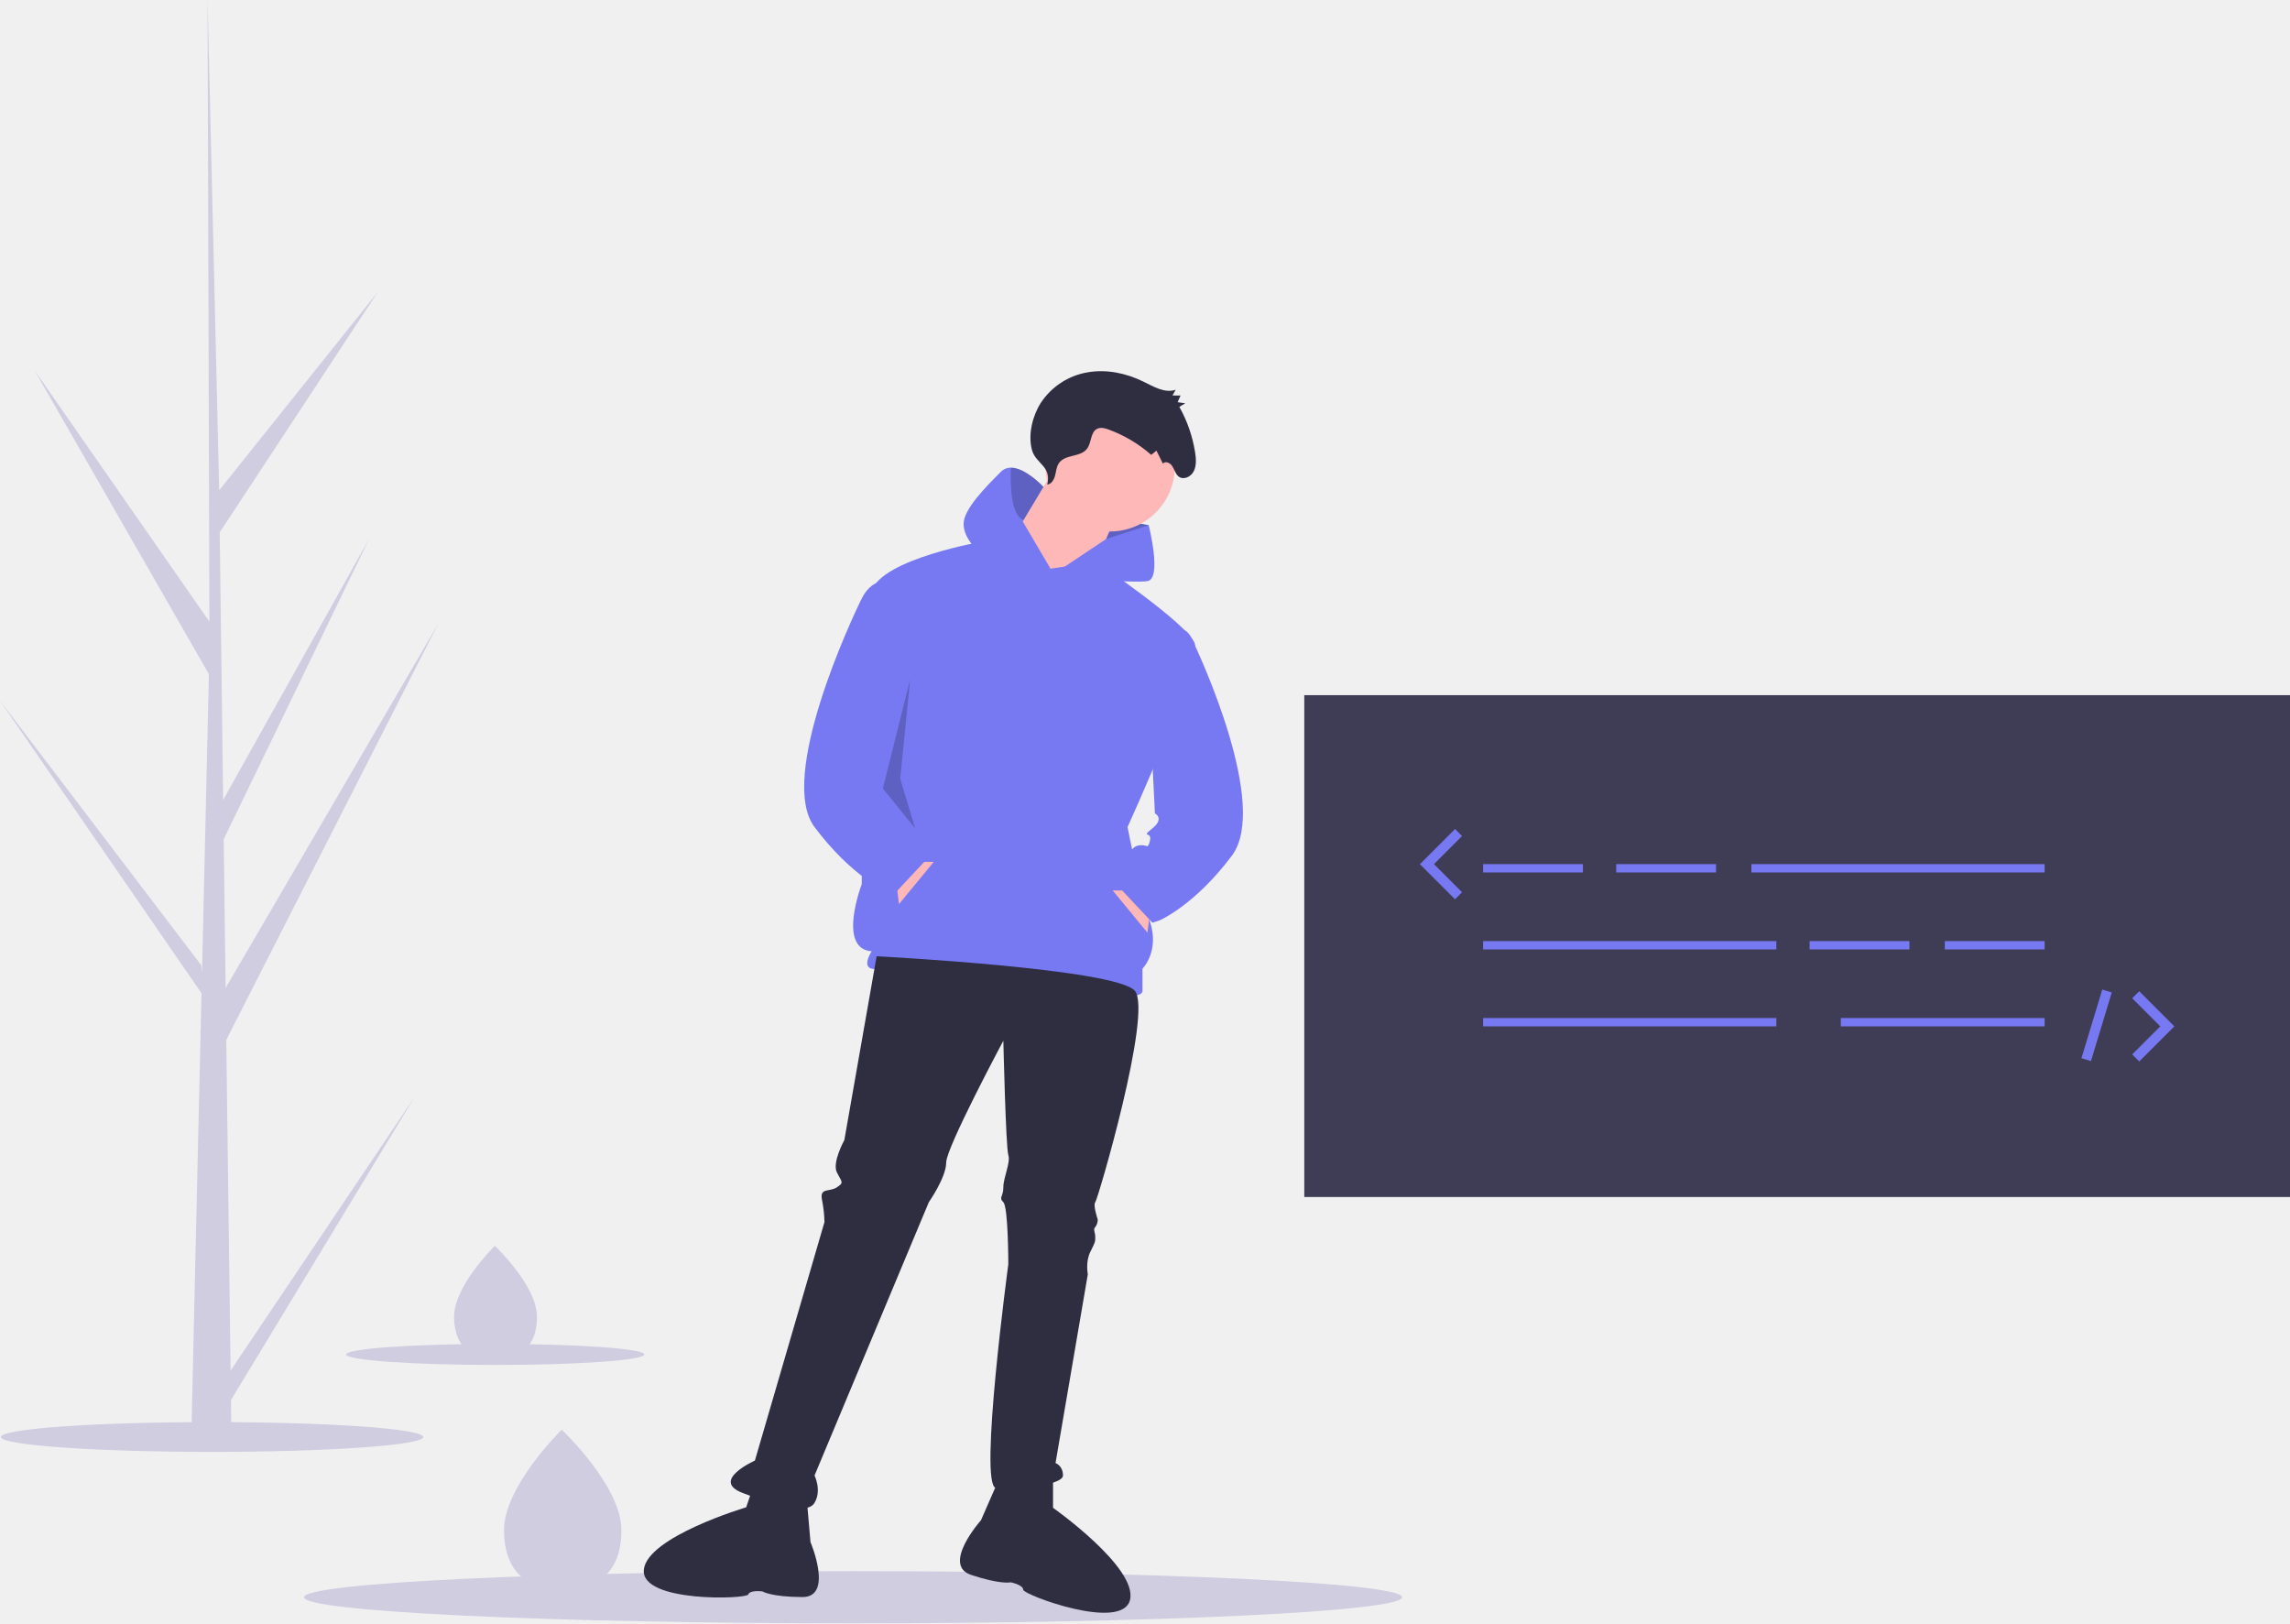
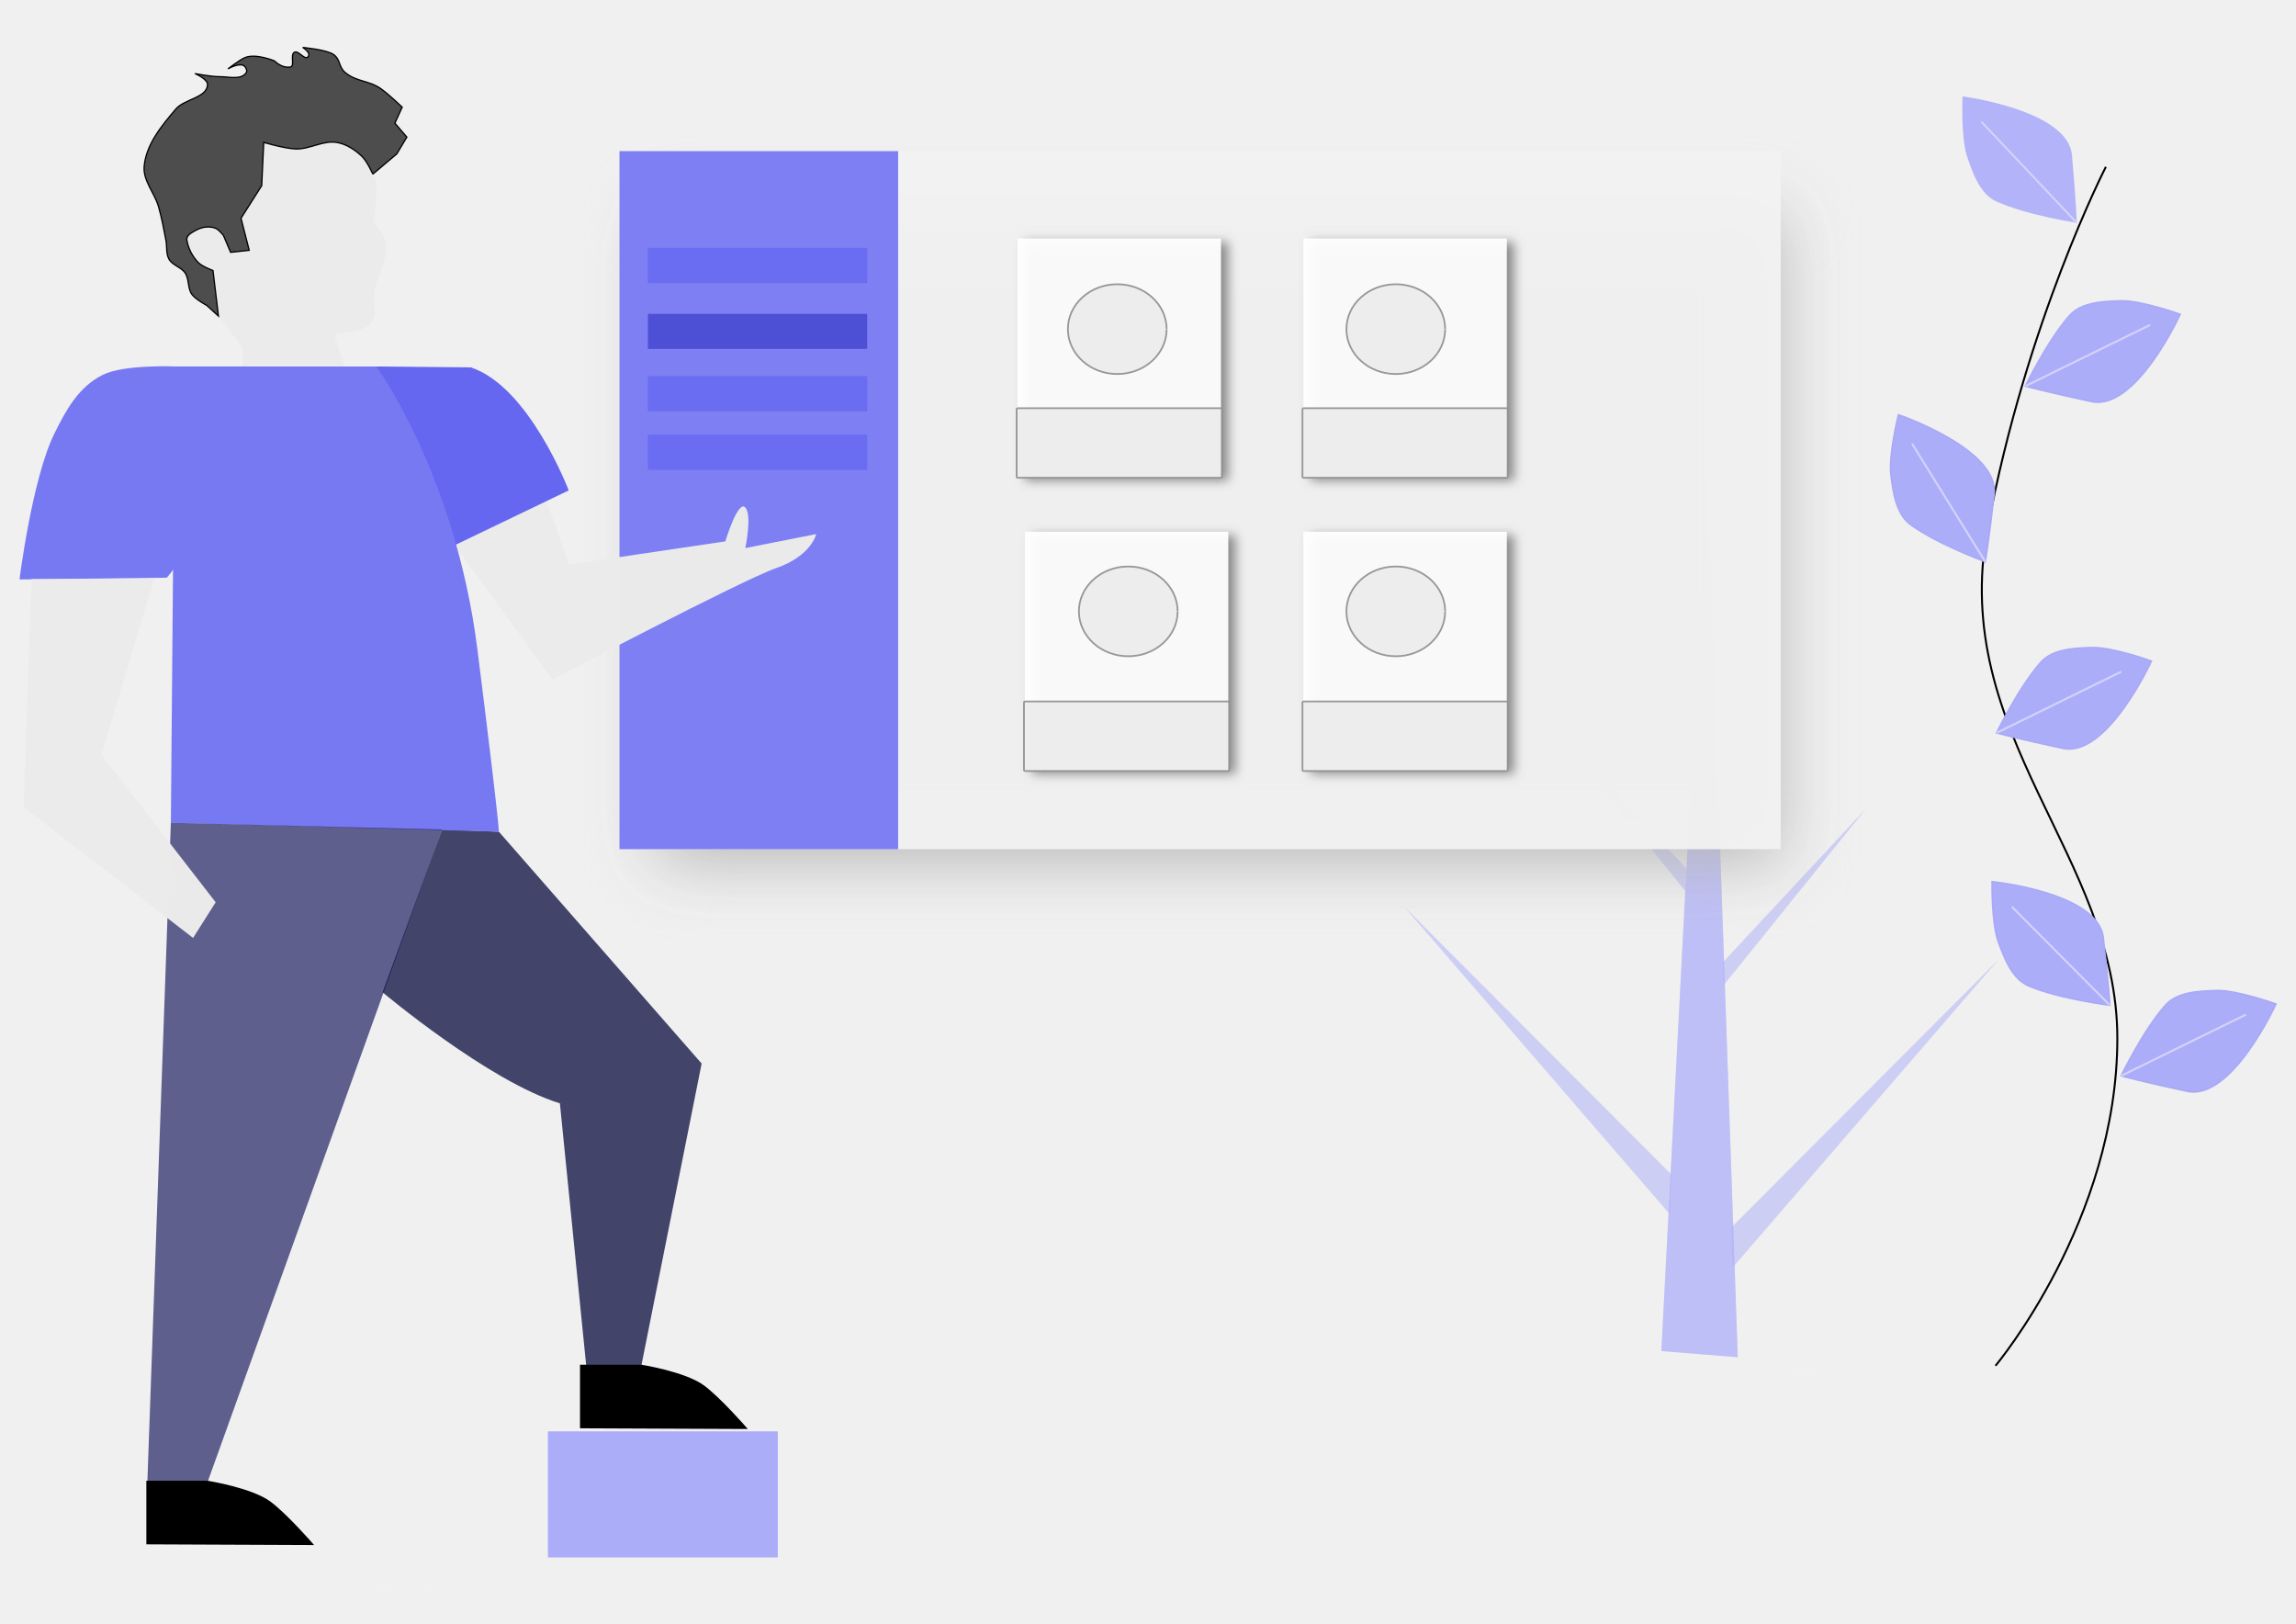
- <svg xmlns="http://www.w3.org/2000/svg" id="e4bbe722-77af-4dff-9d23-13f94132c30a" data-name="Layer 1" width="921.72" height="653.41" viewBox="0 0 921.72 653.41">
-   <ellipse cx="85.344" cy="578.41" rx="85" ry="6" fill="#d0cde1" />
-   <ellipse cx="343.344" cy="642.91" rx="221" ry="10.5" fill="#d0cde1" />
-   <polygon points="458.344 218.41 462.344 211.41 442.344 207.41 440.344 217.41 443.344 225.41 458.344 218.41" fill="#7779f3" />
-   <polygon points="458.344 218.41 462.344 211.41 442.344 207.41 440.344 217.41 443.344 225.41 458.344 218.41" opacity="0.2" />
-   <circle cx="446.844" cy="187.91" r="26" fill="#ffb8b8" />
-   <polygon points="424.844 187.91 403.844 222.91 434.844 240.91 450.844 203.91 424.844 187.91" fill="#ffb8b8" />
-   <path d="M561.984,352.205l-27-11s-41,7-45,20-4,118-4,118-10,26,4,27c0,0-4,6,0,7s45,0,61,5,48,9,48,4v-9s7-7,3-19-9-38-9-38,30-66,27-74-39.627-32.738-39.627-32.738Z" transform="translate(-139.1401 -123.2952)" fill="#7779f3" />
-   <polygon points="360.844 355.91 361.844 363.91 375.844 346.91 370.844 346.91 360.844 355.91" fill="#ffb8b8" />
-   <path d="M561.984,352.205l-29-7s-6-5-6-11,9-15,15-21a5.535,5.535,0,0,1,4.02-1.67c5.94-.05,13.14,7.74,13.14,7.74l-7.99,13.33-.36.59Z" transform="translate(-139.1401 -123.2952)" fill="#7779f3" />
-   <path d="M584.337,340.263l17.147-5.559s5.5,21.5-.5,22.5-39-2-39-2Z" transform="translate(-139.1401 -123.2952)" fill="#7779f3" />
-   <path d="M491.984,508.205l-13,74s-5,9-3,13,3,4,0,6-7,0-6,5a51.043,51.043,0,0,1,1,9l-28,96s-18,8-5,13,26,9,29,4,0-11,0-11l46-110s7-10,7-16,23-49,23-49,1,43,2,46-2,9-2,13-2,4,0,6,2,25,2,25-12,89-5,90,27-1,27-5-3-5-3-5l13-76s-1-5,1-9,2-4,2-6-1-3,0-4a4.938,4.938,0,0,0,1-3s-2-6-1-7,23-76,16-85S491.984,508.205,491.984,508.205Z" transform="translate(-139.1401 -123.2952)" fill="#2f2e41" />
-   <path d="M540.984,719.205l-7,16s-16,18-4,22,16,3,16,3,5,1,5,3,40,17,43,4-31-37-31-37v-12Z" transform="translate(-139.1401 -123.2952)" fill="#2f2e41" />
-   <path d="M463.849,726.611l1.514,17.398s9.402,22.172-3.247,22.124-16.119-2.276-16.119-2.276-5.057-.652-5.697,1.243S396.964,768.412,398.28,755.136s41.207-25.14,41.207-25.14L443.325,718.626Z" transform="translate(-139.1401 -123.2952)" fill="#2f2e41" />
-   <path d="M560.66,318.322c1.606-.108,2.677-1.858,3.121-3.524s.558-3.49,1.465-4.922c2.486-3.922,8.95-2.338,11.575-6.153,1.614-2.346,1.277-6.167,3.607-7.66,1.472-.943,3.348-.457,4.969.135a54.307,54.307,0,0,1,17.116,10.194l2.088-1.7,2.608,5.214c1.011-1.219,2.961-.274,3.81,1.082s1.26,3.088,2.47,4.076c1.929,1.574,4.941.241,6.11-2.041s.975-5.072.57-7.641a54.737,54.737,0,0,0-6.348-18.322l2.386-1.432-3.085-.441,1.181-2.679-3.232-.038,1.276-2.29c-4.344,1.491-8.834-1.24-12.983-3.275-6.941-3.405-14.748-5.039-22.284-3.774A28.168,28.168,0,0,0,558.027,285.508c-3.286,5.166-5.183,12.667-3.54,18.854C555.98,309.985,562.498,310.861,560.66,318.322Z" transform="translate(-139.1401 -123.2952)" fill="#2f2e41" />
-   <path d="M495.984,357.205s-6-1-10,7-34,72-19,92,29,26,29,26l3,1,15-16-5-7s0-7-4-8-4,2-5-2,4-1-1-5-1-6-1-6Z" transform="translate(-139.1401 -123.2952)" fill="#7779f3" />
-   <polygon points="462.844 367.41 461.844 375.41 447.844 358.41 452.844 358.41 462.844 367.41" fill="#ffb8b8" />
-   <path d="M600.484,378.705s14-7,18,1,31.5,68,16.5,88-29,26-29,26l-3,1-15-16,5-7s0-7,4-8,4,2,5-2-4-1,1-5,1-6,1-6Z" transform="translate(-139.1401 -123.2952)" fill="#7779f3" />
-   <polygon points="366.344 273.41 355.344 317.41 368.344 333.41 362.344 313.41 366.344 273.41" opacity="0.2" />
-   <path d="M559.144,319.275l-7.99,13.33c-5.02-1.74-5.44-13.39-5.15-21.07C551.944,311.485,559.144,319.275,559.144,319.275Z" transform="translate(-139.1401 -123.2952)" opacity="0.2" />
-   <path d="M389.248,738.971c.174,17.794-10.344,24.11-23.392,24.237q-.455.004-.905-.001-.907-.011-1.796-.065c-11.784-.719-20.998-7.161-21.16-23.709-.167-17.126,21.51-38.951,23.136-40.565l.003-.001c.062-.062.093-.092.093-.092S389.075,721.178,389.248,738.971Z" transform="translate(-139.1401 -123.2952)" fill="#d0cde1" />
-   <path d="M355.259,653.138c.123,12.561-7.302,17.019-16.512,17.108q-.321.003-.639-.001-.64-.008-1.268-.046c-8.318-.507-14.822-5.055-14.936-16.736-.118-12.089,15.183-27.495,16.331-28.634l.002-.001c.044-.043.066-.065.066-.065S355.136,640.578,355.259,653.138Z" transform="translate(-139.1401 -123.2952)" fill="#d0cde1" />
-   <ellipse cx="199.344" cy="545.184" rx="60" ry="4.235" fill="#d0cde1" />
-   <rect x="524.968" y="279.811" width="396.752" height="202" fill="#3f3d56" />
-   <rect x="596.945" y="347.829" width="40.18" height="3.348" fill="#7779f3" />
-   <rect x="650.518" y="347.829" width="40.18" height="3.348" fill="#7779f3" />
-   <rect x="728.366" y="378.801" width="40.18" height="3.348" fill="#7779f3" />
-   <rect x="782.777" y="378.801" width="40.18" height="3.348" fill="#7779f3" />
-   <rect x="704.928" y="347.829" width="118.028" height="3.348" fill="#7779f3" />
-   <rect x="596.945" y="378.801" width="118.028" height="3.348" fill="#7779f3" />
-   <rect x="596.945" y="409.773" width="118.028" height="3.348" fill="#7779f3" />
-   <rect x="740.923" y="409.773" width="82.034" height="3.348" fill="#7779f3" />
-   <polygon points="585.652 361.964 571.516 347.829 585.652 333.693 588.48 336.521 577.172 347.829 588.48 359.136 585.652 361.964" fill="#7779f3" />
-   <polygon points="861.036 427.257 858.208 424.429 869.516 413.12 858.208 401.813 861.036 398.985 875.172 413.12 861.036 427.257" fill="#7779f3" />
-   <rect x="968.591" y="533.998" width="28.864" height="4" transform="translate(45.81388 1198.014) rotate(-73.13998)" fill="#7779f3" />
-   <path d="M231.951,674.977l74.068-110.146-73.916,121.996.155,12.394q-8.111.062-16.064-.27l3.674-159.32-.101-1.229.136-.237.352-15.055L139.14,405.343l81.017,106.499.288,3.182,2.775-120.372L153.16,272.554l70.259,100.951-.733-249.38.002-.83.024.816L227.362,320.657,291.213,240.82,227.571,337.589l1.394,107.67,58.756-105.082L229.181,461.088l.776,59.87,85.447-146.378L230.216,541.844Z" transform="translate(-139.1401 -123.2952)" fill="#d0cde1" />
+ <svg xmlns="http://www.w3.org/2000/svg" xmlns:xlink="http://www.w3.org/1999/xlink" width="297mm" height="210mm" viewBox="0 0 297 210" version="1.1" id="svg937">
+   <defs id="defs931">
+     <linearGradient id="linearGradient3959">
+       <stop style="stop-color:#c7c8ee;stop-opacity:1;" offset="0" id="stop3955" />
+       <stop style="stop-color:#787bd8;stop-opacity:1" offset="1" id="stop3957" />
+     </linearGradient>
+     <filter style="color-interpolation-filters:sRGB" id="filter3907" x="-0.063" width="1.127" y="-0.054" height="1.108">
+       <feGaussianBlur stdDeviation="0.775" id="feGaussianBlur3909" />
+     </filter>
+     <filter style="color-interpolation-filters:sRGB" id="filter3945" x="-0.072" width="1.145" y="-0.121" height="1.241">
+       <feGaussianBlur stdDeviation="5.063" id="feGaussianBlur3947" />
+     </filter>
+     <linearGradient xlink:href="#linearGradient3959" id="linearGradient3961" x1="5.021" y1="147.581" x2="323.776" y2="147.581" gradientUnits="userSpaceOnUse" />
+     <linearGradient xlink:href="#linearGradient999" id="linearGradient1001" x1="81.945" y1="89.378" x2="79.419" y2="85.637" gradientUnits="userSpaceOnUse" gradientTransform="matrix(1.853257,0,0,2.822918,184.6169,-136.4432)" />
+     <linearGradient id="linearGradient999">
+       <stop style="stop-color:#d6976d;stop-opacity:1;" offset="0" id="stop995" />
+       <stop style="stop-color:#d6976d;stop-opacity:0;" offset="1" id="stop997" />
+     </linearGradient>
+   </defs>
+   <g id="layer1">
+     <path d="m 100.616,201.458 a 48.299,3.864 0 0 1 -48.222,3.864 48.299,3.864 0 0 1 -48.376,-3.851 48.299,3.864 0 0 1 48.067,-3.876 48.299,3.864 0 0 1 48.529,3.839" id="path4038" style="opacity:0.949;fill:#f0f0f0;fill-opacity:0.996;stroke:none;stroke-width:0.593;stroke-miterlimit:4;stroke-dasharray:none;stroke-opacity:1;paint-order:stroke fill markers" />
+     <path style="opacity:0.949;fill:#f0f0f0;fill-opacity:0.996;stroke:none;stroke-width:0.593;stroke-miterlimit:4;stroke-dasharray:none;stroke-opacity:1;paint-order:stroke fill markers" id="path4036" d="m 281.589,173.413 a 48.299,3.864 0 0 1 -48.222,3.864 48.299,3.864 0 0 1 -48.376,-3.851 48.299,3.864 0 0 1 48.067,-3.876 48.299,3.864 0 0 1 48.529,3.839" />
+     <g id="g4034" transform="translate(17.46251,-15.34584)">
+       <path id="path4019" d="m 197.442,190.085 5.918,-113.625 3.968,114.422 z" style="fill:#b2b3f8;fill-opacity:0.557;stroke:none;stroke-width:0.265px;stroke-linecap:butt;stroke-linejoin:miter;stroke-opacity:1" />
+       <path style="fill:#b2b3f8;fill-opacity:0.557;stroke:none;stroke-width:0.082px;stroke-linecap:butt;stroke-linejoin:miter;stroke-opacity:1" d="M 206.429,174.163 241.11,139.397 206.65,179.299 Z" id="path4021" />
+       <path id="path4023" d="m 205.37,139.836 18.593,-19.97 -18.475,22.92 z" style="fill:#b2b3f8;fill-opacity:0.557;stroke:none;stroke-width:0.046px;stroke-linecap:butt;stroke-linejoin:miter;stroke-opacity:1" />
+       <path style="fill:#b2b3f8;fill-opacity:0.557;stroke:none;stroke-width:0.046px;stroke-linecap:butt;stroke-linejoin:miter;stroke-opacity:1" d="m 200.68,127.665 -18.593,-19.97 18.475,22.92 z" id="path4025" />
+       <path id="path4027" d="m 198.777,167.284 -34.681,-34.766 34.46,39.902 z" style="fill:#b2b3f8;fill-opacity:0.557;stroke:none;stroke-width:0.082px;stroke-linecap:butt;stroke-linejoin:miter;stroke-opacity:1" />
+       <path style="fill:#b2b3f8;fill-opacity:0.557;stroke:none;stroke-width:0.265px;stroke-linecap:butt;stroke-linejoin:miter;stroke-opacity:1" d="m 197.442,190.085 5.918,-113.625 3.968,114.422 z" id="path3446" />
+     </g>
+     <g id="g1510" transform="matrix(0.8958619,0,0,0.8958619,-65.50838,-15.13337)">
+       <rect ry="0.018" y="38.708" x="162.568" height="100.778" width="167.673" id="rect3939" style="opacity:0.949;fill:#b7b7b7;fill-opacity:1;stroke:none;stroke-width:0.5;stroke-miterlimit:4;stroke-dasharray:none;paint-order:stroke fill markers;filter:url(#filter3945)" transform="matrix(0.9661144,0,0,0.9299287,11.0587,11.67061)" />
+       <rect style="opacity:0.949;fill:#f2f2f2;fill-opacity:1;stroke:none;stroke-width:0.5;stroke-miterlimit:4;stroke-dasharray:none;paint-order:stroke fill markers" id="rect3879" width="167.673" height="100.778" x="162.568" y="38.708" ry="0.018" />
+       <rect style="opacity:0.949;fill:#7779f3;fill-opacity:1;stroke:none;stroke-width:0.542;stroke-miterlimit:4;stroke-dasharray:none;paint-order:stroke fill markers" id="rect3881" width="40.241" height="100.778" x="162.568" y="38.708" ry="0.018" />
+       <rect style="opacity:0.949;fill:#696bf1;fill-opacity:1;stroke:none;stroke-width:0.43;stroke-miterlimit:4;stroke-dasharray:none;paint-order:stroke fill markers" id="rect3883" width="31.66" height="5.064" x="166.676" y="52.678" ry="0.013" />
+       <rect ry="0.013" y="62.203" x="166.676" height="5.064" width="31.66" id="rect3885" style="opacity:0.949;fill:#4b4ed3;fill-opacity:1;stroke:none;stroke-width:0.43;stroke-miterlimit:4;stroke-dasharray:none;paint-order:stroke fill markers" />
+       <rect style="opacity:0.949;fill:#696bf1;fill-opacity:1;stroke:none;stroke-width:0.43;stroke-miterlimit:4;stroke-dasharray:none;paint-order:stroke fill markers" id="rect3887" width="31.66" height="5.064" x="166.676" y="71.199" ry="0.013" />
+       <rect ry="0.013" y="79.665" x="166.676" height="5.064" width="31.66" id="rect3889" style="opacity:0.949;fill:#696bf1;fill-opacity:1;stroke:none;stroke-width:0.43;stroke-miterlimit:4;stroke-dasharray:none;paint-order:stroke fill markers" />
+       <rect ry="0.018" y="51.848" x="221.1" height="34.426" width="29.381" id="rect3905" style="opacity:0.949;fill:#858585;fill-opacity:1;stroke:none;stroke-width:0.5;stroke-miterlimit:4;stroke-dasharray:none;paint-order:stroke fill markers;filter:url(#filter3907)" />
+       <rect style="opacity:0.949;fill:#ffffff;fill-opacity:1;stroke:none;stroke-width:0.5;stroke-miterlimit:4;stroke-dasharray:none;paint-order:stroke fill markers" id="rect3891" width="29.381" height="34.426" x="220.041" y="51.319" ry="0.018" />
+       <rect style="opacity:0.949;fill:#858585;fill-opacity:1;stroke:none;stroke-width:0.5;stroke-miterlimit:4;stroke-dasharray:none;paint-order:stroke fill markers;filter:url(#filter3907)" id="rect3911" width="29.381" height="34.426" x="262.374" y="51.848" ry="0.018" />
+       <rect ry="0.018" y="51.319" x="261.316" height="34.426" width="29.381" id="rect3913" style="opacity:0.949;fill:#ffffff;fill-opacity:1;stroke:none;stroke-width:0.5;stroke-miterlimit:4;stroke-dasharray:none;paint-order:stroke fill markers" />
+       <rect ry="0.018" y="94.181" x="262.374" height="34.426" width="29.381" id="rect3915" style="opacity:0.949;fill:#858585;fill-opacity:1;stroke:none;stroke-width:0.5;stroke-miterlimit:4;stroke-dasharray:none;paint-order:stroke fill markers;filter:url(#filter3907)" />
+       <rect style="opacity:0.949;fill:#ffffff;fill-opacity:1;stroke:none;stroke-width:0.5;stroke-miterlimit:4;stroke-dasharray:none;paint-order:stroke fill markers" id="rect3917" width="29.381" height="34.426" x="261.316" y="93.652" ry="0.018" />
+       <rect style="opacity:0.949;fill:#858585;fill-opacity:1;stroke:none;stroke-width:0.5;stroke-miterlimit:4;stroke-dasharray:none;paint-order:stroke fill markers;filter:url(#filter3907)" id="rect3919" width="29.381" height="34.426" x="222.158" y="94.181" ry="0.018" />
+       <rect ry="0.018" y="93.652" x="221.1" height="34.426" width="29.381" id="rect3921" style="opacity:0.949;fill:#ffffff;fill-opacity:1;stroke:none;stroke-width:0.5;stroke-miterlimit:4;stroke-dasharray:none;paint-order:stroke fill markers" />
+       <rect style="opacity:0.949;fill:#ececec;fill-opacity:1;stroke:#929292;stroke-width:0.5;stroke-miterlimit:4;stroke-dasharray:none;stroke-opacity:1;paint-order:stroke fill markers" id="rect3923" width="29.38" height="9.793" x="220.042" y="75.952" ry="0.018" />
+       <rect ry="0.018" y="75.952" x="261.317" height="9.793" width="29.38" id="rect3925" style="opacity:0.949;fill:#ececec;fill-opacity:1;stroke:#929292;stroke-width:0.5;stroke-miterlimit:4;stroke-dasharray:none;stroke-opacity:1;paint-order:stroke fill markers" />
+       <rect style="opacity:0.949;fill:#ececec;fill-opacity:1;stroke:#929292;stroke-width:0.5;stroke-miterlimit:4;stroke-dasharray:none;stroke-opacity:1;paint-order:stroke fill markers" id="rect3927" width="29.38" height="9.793" x="261.317" y="118.286" ry="0.018" />
+       <rect ry="0.018" y="118.286" x="221.101" height="9.793" width="29.38" id="rect3929" style="opacity:0.949;fill:#ececec;fill-opacity:1;stroke:#929292;stroke-width:0.5;stroke-miterlimit:4;stroke-dasharray:none;stroke-opacity:1;paint-order:stroke fill markers" />
+       <path style="opacity:0.949;fill:#ececec;fill-opacity:1;stroke:#929292;stroke-width:0.5;stroke-miterlimit:4;stroke-dasharray:none;stroke-opacity:1;paint-order:stroke fill markers" id="path3931" d="m 241.451,64.409 a 7.003,6.355 0 0 1 -6.991,6.355 7.003,6.355 0 0 1 -7.014,-6.335 7.003,6.355 0 0 1 6.969,-6.375 7.003,6.355 0 0 1 7.036,6.314" />
+       <path d="m 281.668,64.409 a 7.003,6.355 0 0 1 -6.991,6.355 7.003,6.355 0 0 1 -7.014,-6.335 7.003,6.355 0 0 1 6.969,-6.375 7.003,6.355 0 0 1 7.036,6.314" id="path3933" style="opacity:0.949;fill:#ececec;fill-opacity:1;stroke:#929292;stroke-width:0.5;stroke-miterlimit:4;stroke-dasharray:none;stroke-opacity:1;paint-order:stroke fill markers" />
+       <path style="opacity:0.949;fill:#ececec;fill-opacity:1;stroke:#929292;stroke-width:0.5;stroke-miterlimit:4;stroke-dasharray:none;stroke-opacity:1;paint-order:stroke fill markers" id="path3935" d="m 281.668,105.155 a 7.003,6.355 0 0 1 -6.991,6.355 7.003,6.355 0 0 1 -7.014,-6.335 7.003,6.355 0 0 1 6.969,-6.375 7.003,6.355 0 0 1 7.036,6.314" />
+       <path d="m 243.039,105.155 a 7.003,6.355 0 0 1 -6.991,6.355 7.003,6.355 0 0 1 -7.014,-6.335 7.003,6.355 0 0 1 6.969,-6.375 7.003,6.355 0 0 1 7.036,6.314" id="path3937" style="opacity:0.949;fill:#ececec;fill-opacity:1;stroke:#929292;stroke-width:0.5;stroke-miterlimit:4;stroke-dasharray:none;stroke-opacity:1;paint-order:stroke fill markers" />
+       <path id="path826-3" d="m 111.203,37.446 4.67,0.95 c 0,0 3.896,-1.174 5.922,-0.936 1.495,0.441 2.53,1.093 3.622,2.035 1.165,1.422 1.736,2.501 2.059,3.8 -0.045,2.027 -0.045,3.903 -0.449,5.644 0,0 1.464,1.675 1.753,2.724 0.293,1.062 0.054,2.035 -0.35,3.245 -0.241,1.433 -1.086,2.826 -1.257,4.315 -0.144,1.252 0.314,2.477 -0.094,3.605 -0.188,0.513 -0.521,1.072 -1.027,1.278 -1.344,0.545 -2.802,0.814 -4.295,0.859 l -0.336,0.326 1.883,5.809 c -5.021,0.074 -10.041,0.172 -15.062,-0.243 -0.04,-1.131 -0.079,-2.562 -0.119,-3.693 -1.015,-1.641 -3.459,-4.639 -3.459,-4.639 0,0 -2.93,-7.104 -0.785,-6.579 1.83,0.448 1.984,-1.497 1.984,-1.497 0,0 -0.16,1.227 -0.68,1.458 -0.721,0.321 -1.725,-0.028 -2.504,-0.472 -1.261,-0.719 -2.15,-2.112 -2.444,-3.872 -0.104,-0.635 0.902,-1.264 0.902,-1.264 0.96,-0.652 2.46,-0.743 3.478,-0.184 1.075,0.59 1.806,3.204 1.806,3.204 l 2.688,-0.292 -1.184,-4.632 2.986,-4.697 z" style="opacity:1;fill:#ebebeb;fill-opacity:0.996;stroke:none;stroke-width:0.181;stroke-linecap:butt;stroke-linejoin:miter;stroke-miterlimit:4;stroke-dasharray:none;stroke-opacity:1" />
+       <path id="path847-6" d="m 126.958,42.029 3.461,-2.919 1.454,-2.425 -1.73,-2.01 1.054,-2.313 c 0,0 -1.985,-1.902 -3.109,-2.685 -1.69,-1.177 -3.582,-0.991 -5.143,-2.333 -0.93,-0.799 -0.658,-1.899 -1.671,-2.59 -1.037,-0.708 -4.439,-1.008 -4.439,-1.008 0,0 1.33,0.796 0.728,1.374 -0.491,0.473 -1.324,-0.998 -1.929,-0.683 -0.653,0.339 0.127,2.002 -0.593,2.126 -1.255,0.215 -2.291,-0.883 -2.291,-0.883 0,0 -2.775,-1.157 -4.326,-0.441 -0.831,0.384 -2.385,1.597 -2.385,1.597 0,0 1.716,-1.004 2.395,-0.379 0.237,0.218 0.418,0.668 0.239,0.936 -0.734,1.099 -2.602,0.554 -3.923,0.564 -1.171,0.009 -3.483,-0.445 -3.483,-0.445 0,0 1.846,0.783 1.822,1.588 -0.058,1.92 -3.313,2.061 -4.563,3.52 -2.063,2.407 -4.339,5.171 -4.589,8.332 -0.161,2.031 1.503,3.795 2.068,5.752 0.465,1.606 0.771,3.255 1.083,4.898 0.167,0.896 -0.014,1.906 0.431,2.701 0.504,0.899 1.782,1.151 2.349,2.012 0.586,0.891 0.329,2.186 0.951,3.057 0.52,0.737 2.168,1.619 2.168,1.619 l 1.678,1.535 -0.785,-6.579 c 0,0 -1.556,-0.57 -2.117,-1.144 -0.851,-0.871 -1.457,-2.033 -1.659,-3.255 -0.109,-0.684 0.768,-1.121 1.378,-1.447 0.844,-0.45 1.87,-0.599 2.761,-0.251 0.518,0.202 1.149,1.055 1.149,1.055 l 1.029,2.416 2.688,-0.292 -1.184,-4.632 2.986,-4.697 0.292,-6.25 c 0,0 3.082,0.915 4.669,0.949 1.998,0.044 3.955,-1.289 5.922,-0.936 1.363,0.245 2.626,1.073 3.622,2.035 0.711,0.687 1.543,2.534 1.543,2.534 z" style="opacity:1;fill:#4d4d4d;fill-opacity:1;stroke:#000000;stroke-width:0.181;stroke-linecap:butt;stroke-linejoin:miter;stroke-miterlimit:4;stroke-dasharray:none;stroke-opacity:1" />
+       <path id="path993" d="m 119.088,62.797 c 0,0 -3.116,-0.83 -6.715,-2.771 -2.868,-1.547 -5.991,-4.016 -6.355,-5.99 -0.578,-3.139 4.213,-1.25 6.666,-1.503 4.318,-0.447 11.475,8.902 11.475,8.902 l -6.015,1.218 z" style="fill:url(#linearGradient1001);fill-opacity:1;stroke:none;stroke-width:0.168px;stroke-linecap:butt;stroke-linejoin:miter;stroke-opacity:1" />
+       <path style="fill:#ebebeb;fill-opacity:0.996;stroke:none;stroke-width:0.282px;stroke-linecap:butt;stroke-linejoin:miter;stroke-opacity:1" d="m 148.215,78.508 7.089,19.885 22.549,-3.341 c 0,0 1.787,-5.921 2.85,-4.927 1.063,0.995 0.039,5.893 0.039,5.893 l 10.235,-2.02 c 0,0 -0.667,3.118 -5.729,4.888 -5.062,1.77 -32.356,16.126 -32.356,16.126 l -16.597,-22.838 -12.995,-13.369 24.916,-0.298" id="path861" />
+       <path style="fill:#05063a;fill-opacity:0.731;stroke:none;stroke-width:0.255px;stroke-linecap:butt;stroke-linejoin:miter;stroke-opacity:1" d="m 145.153,136.963 29.281,33.472 -8.708,43.626 h -7.957 l -3.801,-37.882 c -10.297,-3.155 -25.6,-16.028 -25.6,-16.028 l 8.596,-23.503 z" id="path839" />
+       <path style="fill:#6567f1;fill-opacity:1;stroke:none;stroke-width:0.255px;stroke-linecap:butt;stroke-linejoin:miter;stroke-opacity:1" d="m 127.456,69.801 13.641,0.132 c 8.449,2.753 14.143,17.76 14.143,17.76 l -22.959,11.034 z" id="path841" />
+       <path style="fill:#7779f3;fill-opacity:1;stroke:none;stroke-width:0.255px;stroke-linecap:butt;stroke-linejoin:miter;stroke-opacity:1" d="m 112.303,69.801 h 15.153 c 0,0 11.428,15.604 14.612,40.924 3.184,25.32 3.086,26.238 3.086,26.238 l -47.359,-1.289 0.564,-65.88 z" id="path833" />
+       <path style="fill:#7779f3;fill-opacity:1;stroke:none;stroke-width:0.255px;stroke-linecap:butt;stroke-linejoin:miter;stroke-opacity:1" d="m 97.219,100.293 c 11.81,-14.267 1.138,-30.5 1.138,-30.5 0,0 -7.368,-0.301 -10.387,1.21 -3.571,1.787 -5.326,5.142 -6.951,8.39 -3.244,6.486 -5.081,21.155 -5.081,21.155 z" id="path835" />
+       <path style="fill:#070851;fill-opacity:0.624;stroke:none;stroke-width:0.255px;stroke-linecap:butt;stroke-linejoin:miter;stroke-opacity:1" d="m 136.965,136.647 -33.856,94.171 h -8.706 l 3.39,-95.144 z" id="path837" />
+       <path style="fill:#ebebeb;fill-opacity:0.996;stroke:none;stroke-width:0.255px;stroke-linecap:butt;stroke-linejoin:miter;stroke-opacity:1" d="m 95.359,100.491 -7.593,25.372 16.498,21.288 -3.263,5.148 -24.48,-18.889 1.155,-32.923 z" id="path863" />
+       <path style="fill:#000000;fill-opacity:1;stroke:#000000;stroke-width:0.295px;stroke-linecap:butt;stroke-linejoin:miter;stroke-opacity:1" d="m 94.403,230.818 v 8.882 l 23.751,0.102 c 0,0 -3.717,-4.266 -6.07,-6.011 -2.654,-1.968 -8.975,-2.973 -8.975,-2.973 z" id="path887" />
+       <path id="path889" d="m 157.021,214.061 v 8.882 l 23.751,0.102 c 0,0 -3.717,-4.266 -6.07,-6.011 -2.654,-1.968 -8.975,-2.973 -8.975,-2.973 z" style="fill:#000000;fill-opacity:1;stroke:#000000;stroke-width:0.295px;stroke-linecap:butt;stroke-linejoin:miter;stroke-opacity:1" />
+     </g>
+     <path style="fill:none;stroke:#000000;stroke-width:0.253px;stroke-linecap:butt;stroke-linejoin:miter;stroke-opacity:1" d="m 258.129,176.639 c 0,0 15.76,-18.76 15.76,-42.343 0,-23.583 -21.785,-39.175 -16.783,-65.948 5.002,-26.773 15.3,-46.771 15.3,-46.771" id="path3981" />
+     <g id="g3993" transform="translate(-6.879167,15.875)">
+       <path id="path3983" d="m 274.586,24.956 c 1.54,-1.744 4.334,-1.847 6.635,-1.913 2.617,-0.075 7.661,1.738 7.661,1.738 0,0 -5.715,12.5 -11.44,11.273 -5.724,-1.227 -8.557,-2 -8.557,-2 0,0 2.852,-5.888 5.701,-9.098 z" style="fill:#acadf8;fill-opacity:1;stroke:#a8aaf7;stroke-width:0.229px;stroke-linecap:butt;stroke-linejoin:miter;stroke-opacity:1" />
+       <path id="path3985" d="m 268.884,34.054 16.116,-7.904" style="fill:none;stroke:#d2d2fb;stroke-width:0.265px;stroke-linecap:butt;stroke-linejoin:miter;stroke-opacity:1" />
+     </g>
+     <path id="path3987" d="m 258.263,26.067 c -2.122,-0.954 -3.048,-3.592 -3.793,-5.77 -0.848,-2.477 -0.61,-7.832 -0.61,-7.832 0,0 13.632,1.755 14.157,7.585 0.525,5.831 0.626,8.765 0.626,8.765 0,0 -6.469,-0.979 -10.379,-2.749 z" style="fill:#b2b3f8;fill-opacity:1;stroke:none;stroke-width:0.229px;stroke-linecap:butt;stroke-linejoin:miter;stroke-opacity:1" />
+     <path id="path3989" d="M 268.642,28.816 256.318,15.766" style="fill:none;stroke:#d2d2fb;stroke-width:0.265px;stroke-linecap:butt;stroke-linejoin:miter;stroke-opacity:1" />
+     <g id="g3999" transform="translate(-10.60182,60.72259)">
+       <path style="fill:#acadf8;fill-opacity:1;stroke:#a8aaf7;stroke-width:0.229px;stroke-linecap:butt;stroke-linejoin:miter;stroke-opacity:1" d="m 274.586,24.956 c 1.54,-1.744 4.334,-1.847 6.635,-1.913 2.617,-0.075 7.661,1.738 7.661,1.738 0,0 -5.715,12.5 -11.44,11.273 -5.724,-1.227 -8.557,-2 -8.557,-2 0,0 2.852,-5.888 5.701,-9.098 z" id="path3995" />
+       <path style="fill:none;stroke:#d2d2fb;stroke-width:0.265px;stroke-linecap:butt;stroke-linejoin:miter;stroke-opacity:1" d="m 268.884,34.054 16.116,-7.904" id="path3997" />
+     </g>
+     <g transform="rotate(-95.69861,280.3018,58.81465)" id="g4005">
+       <path id="path4001" d="m 274.586,24.956 c 1.54,-1.744 4.334,-1.847 6.635,-1.913 2.617,-0.075 7.661,1.738 7.661,1.738 0,0 -5.715,12.5 -11.44,11.273 -5.724,-1.227 -8.557,-2 -8.557,-2 0,0 2.852,-5.888 5.701,-9.098 z" style="fill:#acadf8;fill-opacity:1;stroke:#a8aaf7;stroke-width:0.229px;stroke-linecap:butt;stroke-linejoin:miter;stroke-opacity:1" />
+       <path id="path4003" d="m 268.884,34.054 16.116,-7.904" style="fill:none;stroke:#d2d2fb;stroke-width:0.265px;stroke-linecap:butt;stroke-linejoin:miter;stroke-opacity:1" />
+     </g>
+     <g transform="translate(5.508704,105.0787)" id="g4011">
+       <path id="path4007" d="m 274.586,24.956 c 1.54,-1.744 4.334,-1.847 6.635,-1.913 2.617,-0.075 7.661,1.738 7.661,1.738 0,0 -5.715,12.5 -11.44,11.273 -5.724,-1.227 -8.557,-2 -8.557,-2 0,0 2.852,-5.888 5.701,-9.098 z" style="fill:#acadf8;fill-opacity:1;stroke:#a8aaf7;stroke-width:0.229px;stroke-linecap:butt;stroke-linejoin:miter;stroke-opacity:1" />
+       <path id="path4009" d="m 268.884,34.054 16.116,-7.904" style="fill:none;stroke:#d2d2fb;stroke-width:0.265px;stroke-linecap:butt;stroke-linejoin:miter;stroke-opacity:1" />
+     </g>
+     <g id="g4017" transform="rotate(-108.7327,305.2837,80.58473)">
+       <path style="fill:#acadf8;fill-opacity:1;stroke:#a8aaf7;stroke-width:0.229px;stroke-linecap:butt;stroke-linejoin:miter;stroke-opacity:1" d="m 274.586,24.956 c 1.54,-1.744 4.334,-1.847 6.635,-1.913 2.617,-0.075 7.661,1.738 7.661,1.738 0,0 -5.715,12.5 -11.44,11.273 -5.724,-1.227 -8.557,-2 -8.557,-2 0,0 2.852,-5.888 5.701,-9.098 z" id="path4013" />
+       <path style="fill:none;stroke:#d2d2fb;stroke-width:0.265px;stroke-linecap:butt;stroke-linejoin:miter;stroke-opacity:1" d="m 268.884,34.054 16.116,-7.904" id="path4015" />
+     </g>
+     <rect ry="0.055" y="185.121" x="70.878" height="16.312" width="29.737" id="rect956" style="fill:#acadf8;fill-opacity:1;stroke-width:0.465;paint-order:stroke fill markers" />
+   </g>
</svg>
